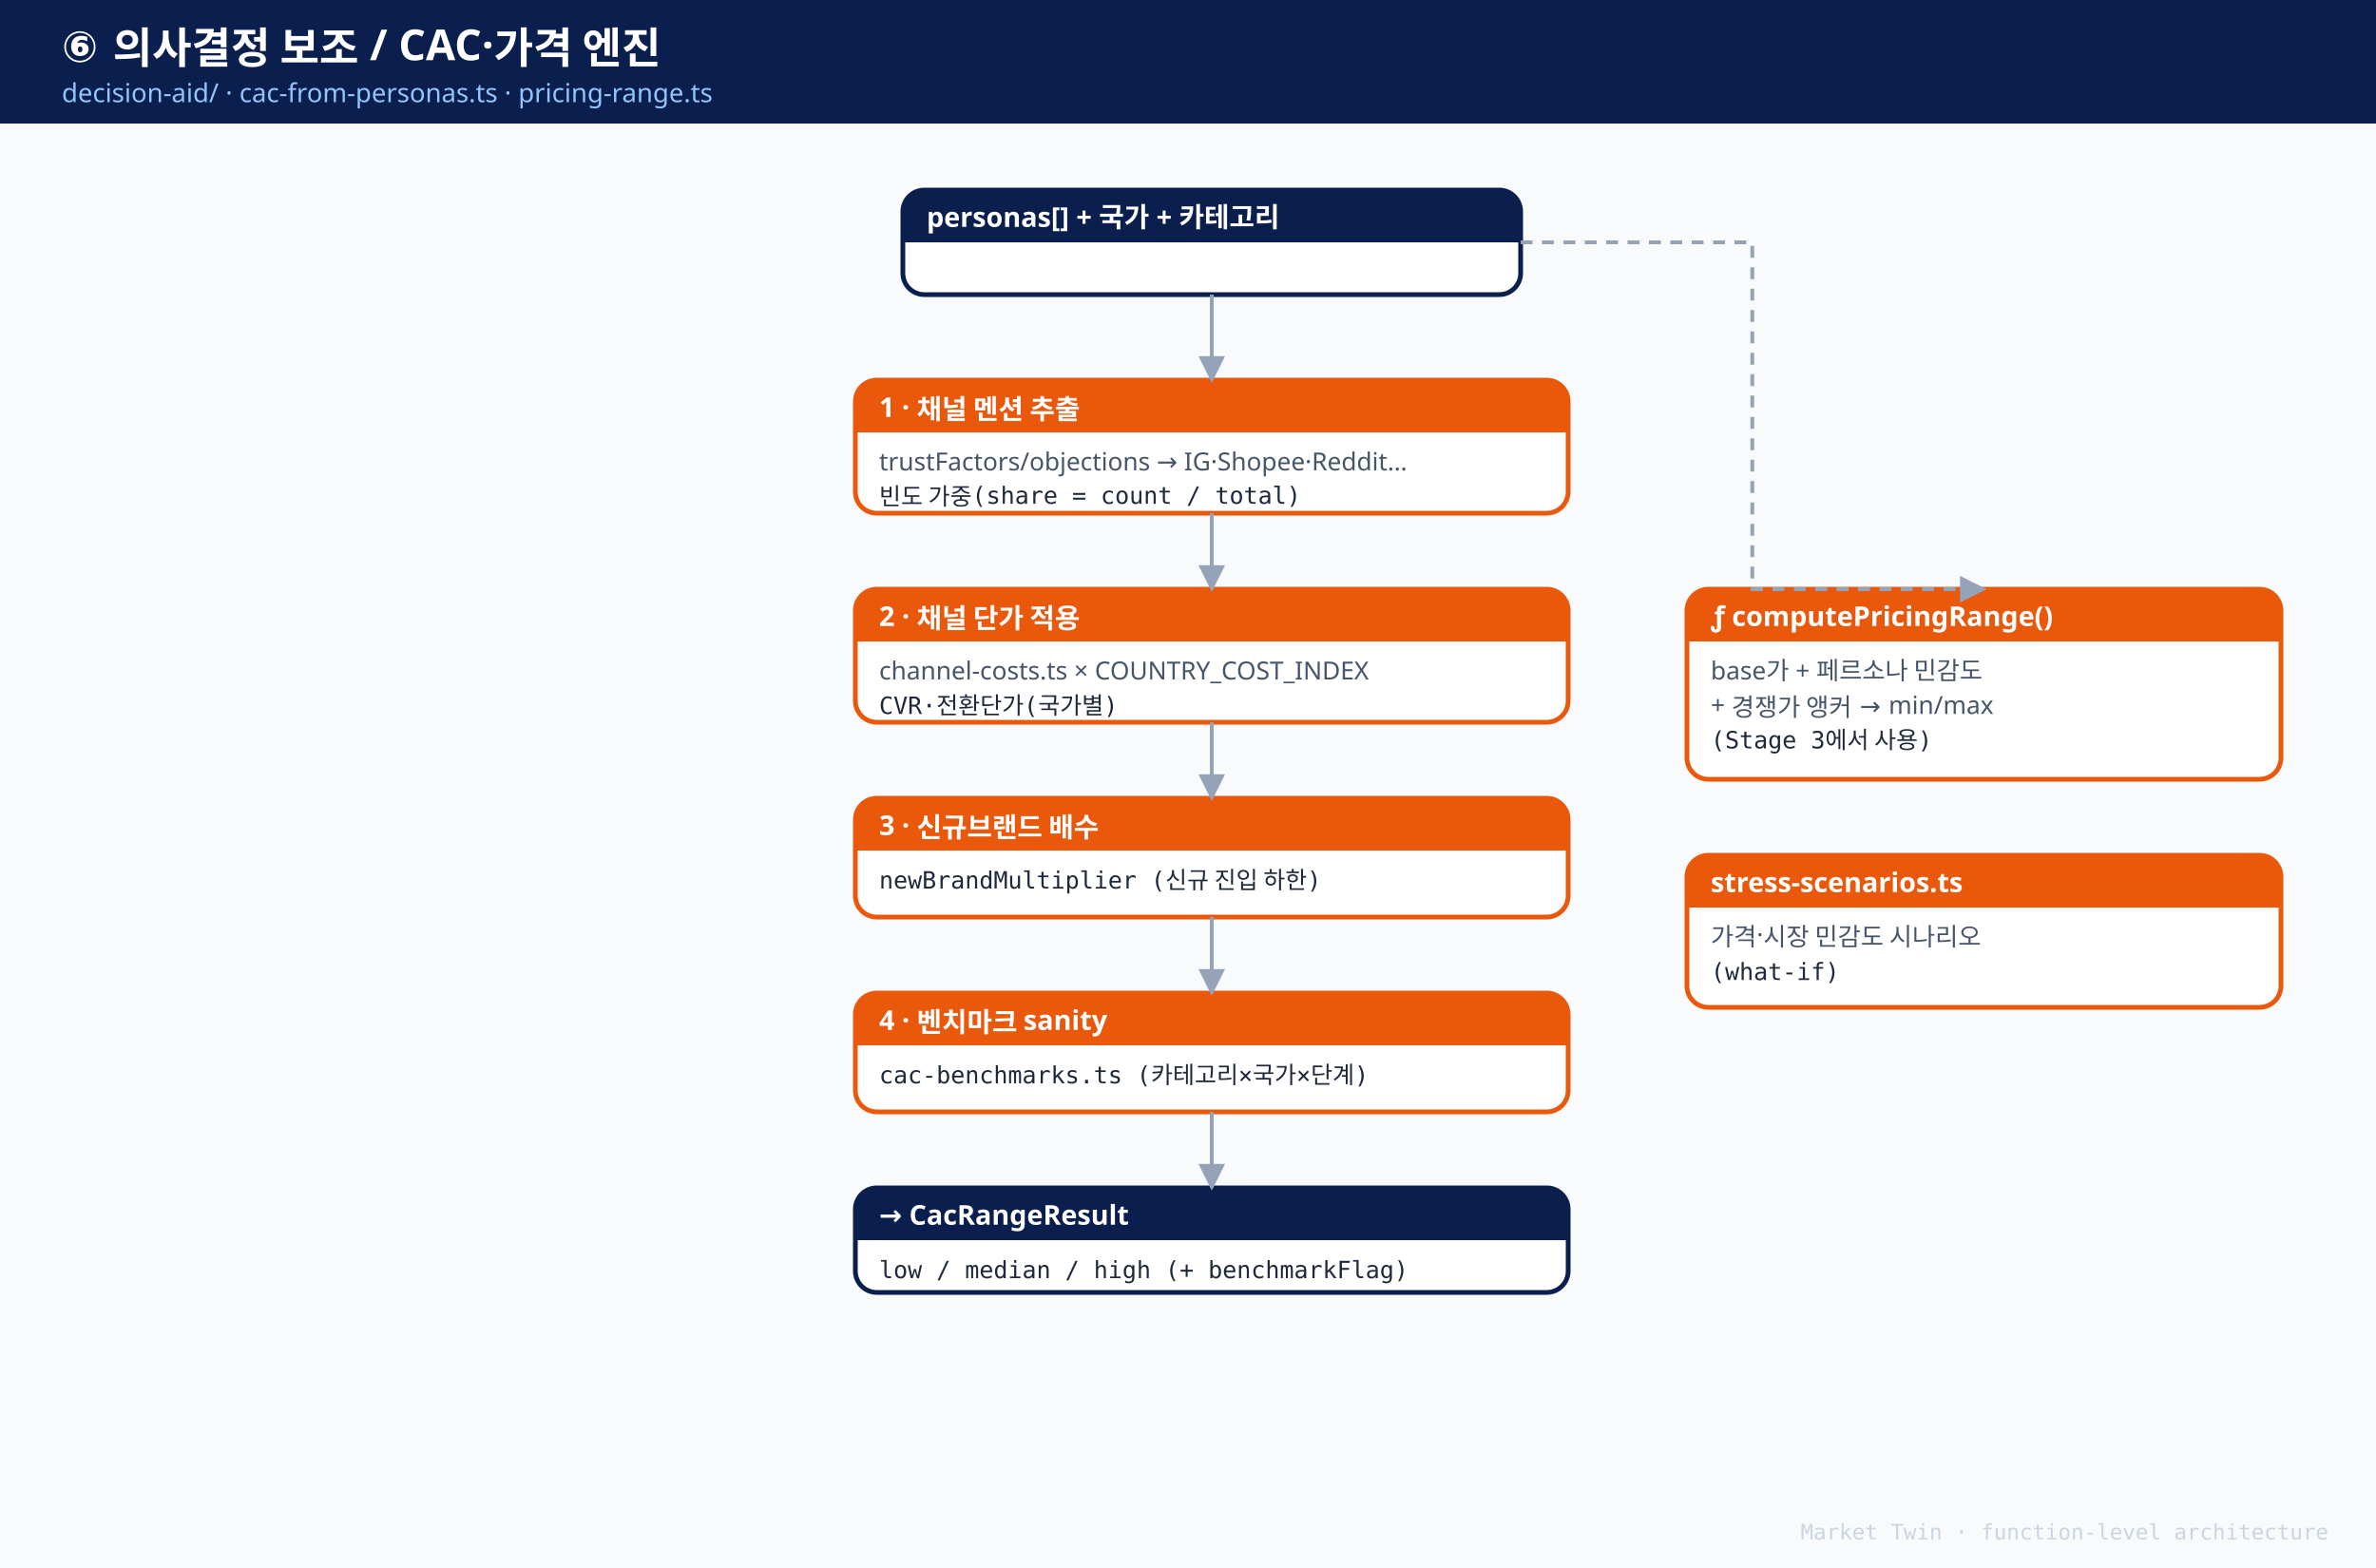
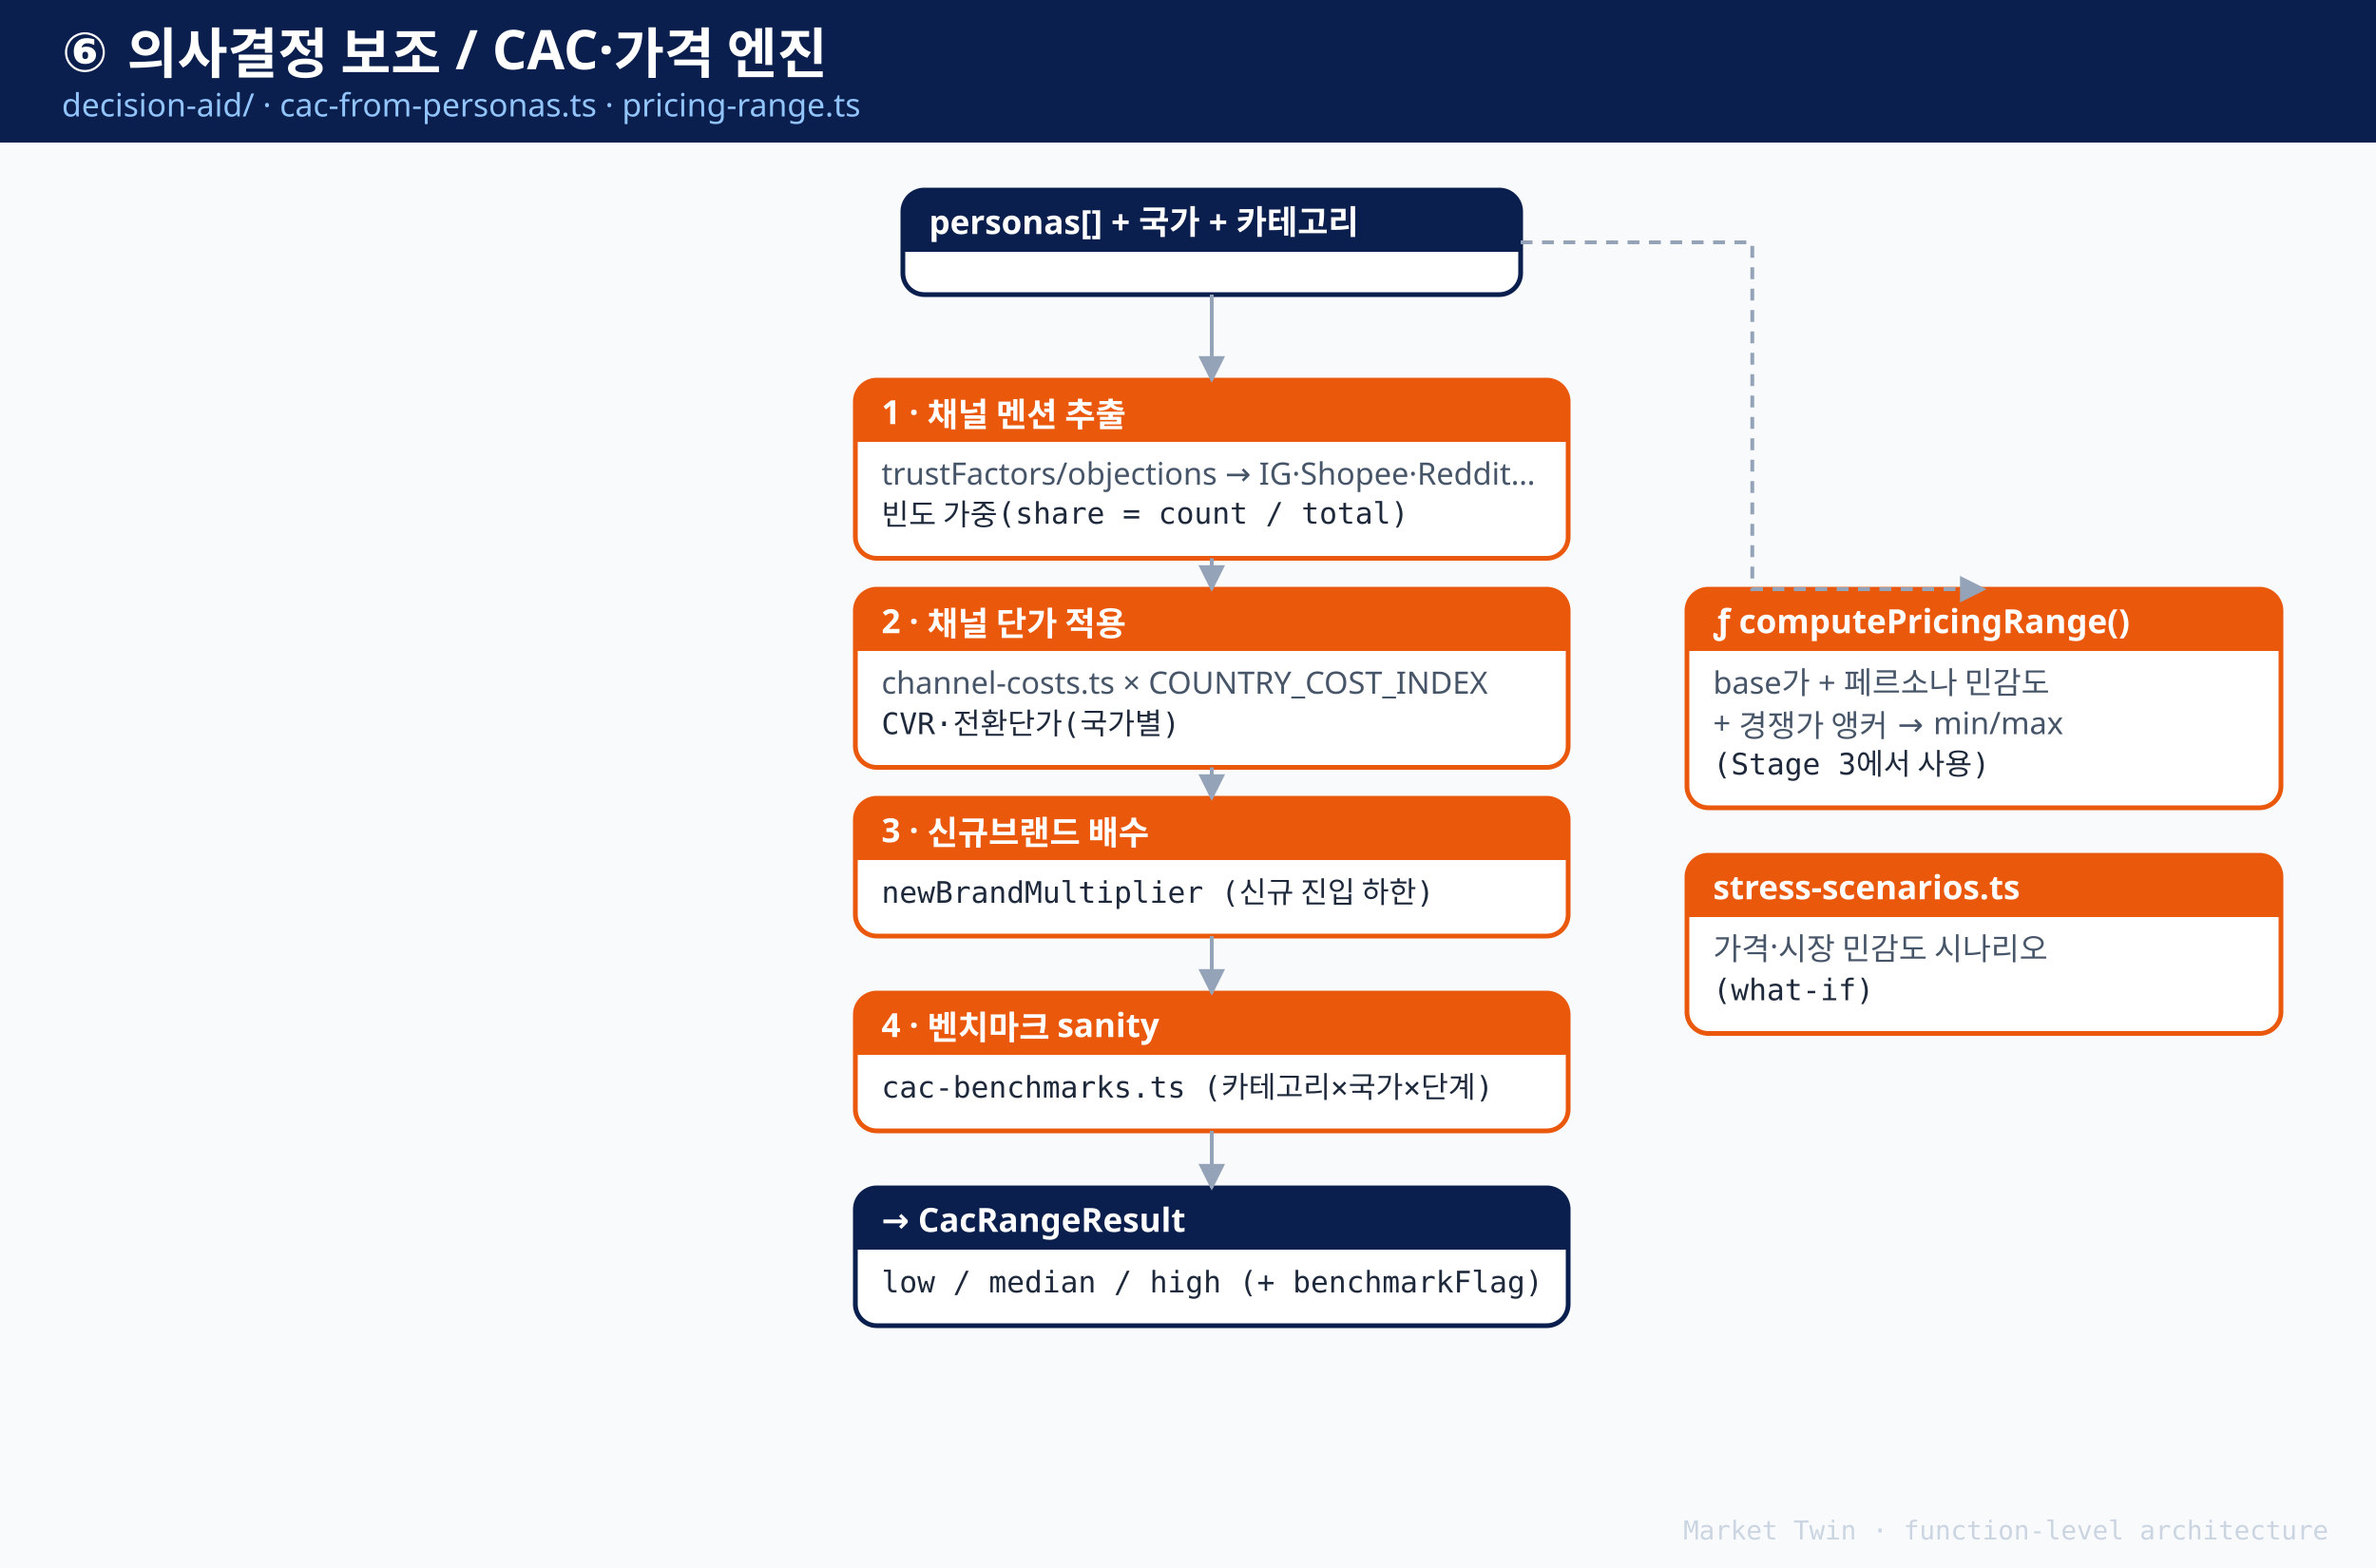
<svg xmlns="http://www.w3.org/2000/svg" width="1000" height="660" viewBox="0 0 1000 660">
  <defs>
    <marker id="arrow" viewBox="0 0 10 10" refX="9" refY="5" markerWidth="7" markerHeight="7" orient="auto-start-reverse">
      <path d="M0,0 L10,5 L0,10 z" fill="#94a3b8" />
    </marker>
  </defs>
  <rect width="1000" height="660" fill="#f8fafc" />
-   <rect x="0" y="0" width="1000" height="52" fill="#0a1f4d" />
-   <text x="26" y="26" font-family="'Malgun Gothic','Apple SD Gothic Neo','Noto Sans KR',sans-serif" font-size="18" font-weight="800" fill="#ffffff">⑥ 의사결정 보조 / CAC·가격 엔진</text>
-   <text x="26" y="43" font-family="'Malgun Gothic','Apple SD Gothic Neo','Noto Sans KR',sans-serif" font-size="11" fill="#93c5fd">decision-aid/ · cac-from-personas.ts · pricing-range.ts</text>
-   <text x="980" y="648" font-family="'Cascadia Code','Consolas','D2Coding',monospace" font-size="9" fill="#cbd5e1" text-anchor="end">Market Twin · function-level architecture</text>
+   <rect x="0" y="0" width="1000" height="60" fill="#0a1f4d" />
+   <text x="26" y="30" font-family="'Malgun Gothic','Apple SD Gothic Neo','Noto Sans KR',sans-serif" font-size="23" font-weight="800" fill="#ffffff">⑥ 의사결정 보조 / CAC·가격 엔진</text>
+   <text x="26" y="49" font-family="'Malgun Gothic','Apple SD Gothic Neo','Noto Sans KR',sans-serif" font-size="13.5" fill="#93c5fd">decision-aid/ · cac-from-personas.ts · pricing-range.ts</text>
+   <text x="980" y="648" font-family="'Cascadia Code','Consolas','D2Coding',monospace" font-size="11" fill="#cbd5e1" text-anchor="end">Market Twin · function-level architecture</text>
  <rect x="380" y="80" width="260" height="44" rx="9" fill="#ffffff" stroke="#0a1f4d" stroke-width="2" />
-   <rect x="380" y="80" width="260" height="22" rx="9" fill="#0a1f4d" />
-   <rect x="380" y="91" width="260" height="11" fill="#0a1f4d" />
-   <text x="390" y="95.5" font-family="'Malgun Gothic','Apple SD Gothic Neo','Noto Sans KR',sans-serif" font-size="11.5" font-weight="700" fill="#ffffff">personas[] + 국가 + 카테고리</text>
-   <rect x="360" y="160" width="300" height="56" rx="9" fill="#ffffff" stroke="#ea580c" stroke-width="2" />
-   <rect x="360" y="160" width="300" height="22" rx="9" fill="#ea580c" />
-   <rect x="360" y="171" width="300" height="11" fill="#ea580c" />
-   <text x="370" y="175.5" font-family="'Malgun Gothic','Apple SD Gothic Neo','Noto Sans KR',sans-serif" font-size="11.5" font-weight="700" fill="#ffffff">1 · 채널 멘션 추출</text>
-   <text x="370" y="198" font-family="'Malgun Gothic','Apple SD Gothic Neo','Noto Sans KR',sans-serif" font-size="10.5" fill="#475569">trustFactors/objections → IG·Shopee·Reddit…</text>
-   <text x="370" y="212.5" font-family="'Cascadia Code','Consolas','D2Coding',monospace" font-size="10" fill="#1e293b">빈도 가중(share = count / total)</text>
-   <rect x="360" y="248" width="300" height="56" rx="9" fill="#ffffff" stroke="#ea580c" stroke-width="2" />
-   <rect x="360" y="248" width="300" height="22" rx="9" fill="#ea580c" />
-   <rect x="360" y="259" width="300" height="11" fill="#ea580c" />
-   <text x="370" y="263.5" font-family="'Malgun Gothic','Apple SD Gothic Neo','Noto Sans KR',sans-serif" font-size="11.5" font-weight="700" fill="#ffffff">2 · 채널 단가 적용</text>
-   <text x="370" y="286" font-family="'Malgun Gothic','Apple SD Gothic Neo','Noto Sans KR',sans-serif" font-size="10.5" fill="#475569">channel-costs.ts × COUNTRY_COST_INDEX</text>
-   <text x="370" y="300.5" font-family="'Cascadia Code','Consolas','D2Coding',monospace" font-size="10" fill="#1e293b">CVR·전환단가(국가별)</text>
-   <rect x="360" y="336" width="300" height="50" rx="9" fill="#ffffff" stroke="#ea580c" stroke-width="2" />
-   <rect x="360" y="336" width="300" height="22" rx="9" fill="#ea580c" />
-   <rect x="360" y="347" width="300" height="11" fill="#ea580c" />
-   <text x="370" y="351.5" font-family="'Malgun Gothic','Apple SD Gothic Neo','Noto Sans KR',sans-serif" font-size="11.5" font-weight="700" fill="#ffffff">3 · 신규브랜드 배수</text>
-   <text x="370" y="374" font-family="'Cascadia Code','Consolas','D2Coding',monospace" font-size="10" fill="#1e293b">newBrandMultiplier (신규 진입 하한)</text>
-   <rect x="360" y="418" width="300" height="50" rx="9" fill="#ffffff" stroke="#ea580c" stroke-width="2" />
-   <rect x="360" y="418" width="300" height="22" rx="9" fill="#ea580c" />
-   <rect x="360" y="429" width="300" height="11" fill="#ea580c" />
-   <text x="370" y="433.5" font-family="'Malgun Gothic','Apple SD Gothic Neo','Noto Sans KR',sans-serif" font-size="11.5" font-weight="700" fill="#ffffff">4 · 벤치마크 sanity</text>
-   <text x="370" y="456" font-family="'Cascadia Code','Consolas','D2Coding',monospace" font-size="10" fill="#1e293b">cac-benchmarks.ts (카테고리×국가×단계)</text>
-   <rect x="360" y="500" width="300" height="44" rx="9" fill="#ffffff" stroke="#0a1f4d" stroke-width="2" />
-   <rect x="360" y="500" width="300" height="22" rx="9" fill="#0a1f4d" />
-   <rect x="360" y="511" width="300" height="11" fill="#0a1f4d" />
-   <text x="370" y="515.5" font-family="'Malgun Gothic','Apple SD Gothic Neo','Noto Sans KR',sans-serif" font-size="11.5" font-weight="700" fill="#ffffff">→ CacRangeResult</text>
-   <text x="370" y="538" font-family="'Cascadia Code','Consolas','D2Coding',monospace" font-size="10" fill="#1e293b">low / median / high (+ benchmarkFlag)</text>
-   <rect x="710" y="248" width="250" height="80" rx="9" fill="#ffffff" stroke="#ea580c" stroke-width="2" />
-   <rect x="710" y="248" width="250" height="22" rx="9" fill="#ea580c" />
-   <rect x="710" y="259" width="250" height="11" fill="#ea580c" />
-   <text x="720" y="263.5" font-family="'Malgun Gothic','Apple SD Gothic Neo','Noto Sans KR',sans-serif" font-size="11.5" font-weight="700" fill="#ffffff">ƒ computePricingRange()</text>
-   <text x="720" y="286" font-family="'Malgun Gothic','Apple SD Gothic Neo','Noto Sans KR',sans-serif" font-size="10.5" fill="#475569">base가 + 페르소나 민감도</text>
-   <text x="720" y="300.5" font-family="'Malgun Gothic','Apple SD Gothic Neo','Noto Sans KR',sans-serif" font-size="10.5" fill="#475569">+ 경쟁가 앵커 → min/max</text>
-   <text x="720" y="315" font-family="'Cascadia Code','Consolas','D2Coding',monospace" font-size="10" fill="#1e293b">(Stage 3에서 사용)</text>
-   <rect x="710" y="360" width="250" height="64" rx="9" fill="#ffffff" stroke="#ea580c" stroke-width="2" />
-   <rect x="710" y="360" width="250" height="22" rx="9" fill="#ea580c" />
-   <rect x="710" y="371" width="250" height="11" fill="#ea580c" />
-   <text x="720" y="375.5" font-family="'Malgun Gothic','Apple SD Gothic Neo','Noto Sans KR',sans-serif" font-size="11.5" font-weight="700" fill="#ffffff">stress-scenarios.ts</text>
-   <text x="720" y="398" font-family="'Malgun Gothic','Apple SD Gothic Neo','Noto Sans KR',sans-serif" font-size="10.5" fill="#475569">가격·시장 민감도 시나리오</text>
-   <text x="720" y="412.5" font-family="'Cascadia Code','Consolas','D2Coding',monospace" font-size="10" fill="#1e293b">(what-if)</text>
+   <rect x="380" y="80" width="260" height="26" rx="9" fill="#0a1f4d" />
+   <rect x="380" y="93" width="260" height="13" fill="#0a1f4d" />
+   <text x="391" y="98.5" font-family="'Malgun Gothic','Apple SD Gothic Neo','Noto Sans KR',sans-serif" font-size="14" font-weight="700" fill="#ffffff">personas[] + 국가 + 카테고리</text>
+   <rect x="360" y="160" width="300" height="75" rx="9" fill="#ffffff" stroke="#ea580c" stroke-width="2" />
+   <rect x="360" y="160" width="300" height="26" rx="9" fill="#ea580c" />
+   <rect x="360" y="173" width="300" height="13" fill="#ea580c" />
+   <text x="371" y="178.5" font-family="'Malgun Gothic','Apple SD Gothic Neo','Noto Sans KR',sans-serif" font-size="14" font-weight="700" fill="#ffffff">1 · 채널 멘션 추출</text>
+   <text x="371" y="204" font-family="'Malgun Gothic','Apple SD Gothic Neo','Noto Sans KR',sans-serif" font-size="13" fill="#475569">trustFactors/objections → IG·Shopee·Reddit…</text>
+   <text x="371" y="221" font-family="'Cascadia Code','Consolas','D2Coding',monospace" font-size="12.5" fill="#1e293b">빈도 가중(share = count / total)</text>
+   <rect x="360" y="248" width="300" height="75" rx="9" fill="#ffffff" stroke="#ea580c" stroke-width="2" />
+   <rect x="360" y="248" width="300" height="26" rx="9" fill="#ea580c" />
+   <rect x="360" y="261" width="300" height="13" fill="#ea580c" />
+   <text x="371" y="266.5" font-family="'Malgun Gothic','Apple SD Gothic Neo','Noto Sans KR',sans-serif" font-size="14" font-weight="700" fill="#ffffff">2 · 채널 단가 적용</text>
+   <text x="371" y="292" font-family="'Malgun Gothic','Apple SD Gothic Neo','Noto Sans KR',sans-serif" font-size="13" fill="#475569">channel-costs.ts × COUNTRY_COST_INDEX</text>
+   <text x="371" y="309" font-family="'Cascadia Code','Consolas','D2Coding',monospace" font-size="12.5" fill="#1e293b">CVR·전환단가(국가별)</text>
+   <rect x="360" y="336" width="300" height="58" rx="9" fill="#ffffff" stroke="#ea580c" stroke-width="2" />
+   <rect x="360" y="336" width="300" height="26" rx="9" fill="#ea580c" />
+   <rect x="360" y="349" width="300" height="13" fill="#ea580c" />
+   <text x="371" y="354.5" font-family="'Malgun Gothic','Apple SD Gothic Neo','Noto Sans KR',sans-serif" font-size="14" font-weight="700" fill="#ffffff">3 · 신규브랜드 배수</text>
+   <text x="371" y="380" font-family="'Cascadia Code','Consolas','D2Coding',monospace" font-size="12.5" fill="#1e293b">newBrandMultiplier (신규 진입 하한)</text>
+   <rect x="360" y="418" width="300" height="58" rx="9" fill="#ffffff" stroke="#ea580c" stroke-width="2" />
+   <rect x="360" y="418" width="300" height="26" rx="9" fill="#ea580c" />
+   <rect x="360" y="431" width="300" height="13" fill="#ea580c" />
+   <text x="371" y="436.5" font-family="'Malgun Gothic','Apple SD Gothic Neo','Noto Sans KR',sans-serif" font-size="14" font-weight="700" fill="#ffffff">4 · 벤치마크 sanity</text>
+   <text x="371" y="462" font-family="'Cascadia Code','Consolas','D2Coding',monospace" font-size="12.5" fill="#1e293b">cac-benchmarks.ts (카테고리×국가×단계)</text>
+   <rect x="360" y="500" width="300" height="58" rx="9" fill="#ffffff" stroke="#0a1f4d" stroke-width="2" />
+   <rect x="360" y="500" width="300" height="26" rx="9" fill="#0a1f4d" />
+   <rect x="360" y="513" width="300" height="13" fill="#0a1f4d" />
+   <text x="371" y="518.5" font-family="'Malgun Gothic','Apple SD Gothic Neo','Noto Sans KR',sans-serif" font-size="14" font-weight="700" fill="#ffffff">→ CacRangeResult</text>
+   <text x="371" y="544" font-family="'Cascadia Code','Consolas','D2Coding',monospace" font-size="12.5" fill="#1e293b">low / median / high (+ benchmarkFlag)</text>
+   <rect x="710" y="248" width="250" height="92" rx="9" fill="#ffffff" stroke="#ea580c" stroke-width="2" />
+   <rect x="710" y="248" width="250" height="26" rx="9" fill="#ea580c" />
+   <rect x="710" y="261" width="250" height="13" fill="#ea580c" />
+   <text x="721" y="266.5" font-family="'Malgun Gothic','Apple SD Gothic Neo','Noto Sans KR',sans-serif" font-size="14" font-weight="700" fill="#ffffff">ƒ computePricingRange()</text>
+   <text x="721" y="292" font-family="'Malgun Gothic','Apple SD Gothic Neo','Noto Sans KR',sans-serif" font-size="13" fill="#475569">base가 + 페르소나 민감도</text>
+   <text x="721" y="309" font-family="'Malgun Gothic','Apple SD Gothic Neo','Noto Sans KR',sans-serif" font-size="13" fill="#475569">+ 경쟁가 앵커 → min/max</text>
+   <text x="721" y="326" font-family="'Cascadia Code','Consolas','D2Coding',monospace" font-size="12.5" fill="#1e293b">(Stage 3에서 사용)</text>
+   <rect x="710" y="360" width="250" height="75" rx="9" fill="#ffffff" stroke="#ea580c" stroke-width="2" />
+   <rect x="710" y="360" width="250" height="26" rx="9" fill="#ea580c" />
+   <rect x="710" y="373" width="250" height="13" fill="#ea580c" />
+   <text x="721" y="378.5" font-family="'Malgun Gothic','Apple SD Gothic Neo','Noto Sans KR',sans-serif" font-size="14" font-weight="700" fill="#ffffff">stress-scenarios.ts</text>
+   <text x="721" y="404" font-family="'Malgun Gothic','Apple SD Gothic Neo','Noto Sans KR',sans-serif" font-size="13" fill="#475569">가격·시장 민감도 시나리오</text>
+   <text x="721" y="421" font-family="'Cascadia Code','Consolas','D2Coding',monospace" font-size="12.5" fill="#1e293b">(what-if)</text>
  <path d="M510,124 L510,160" fill="none" stroke="#94a3b8" stroke-width="1.6" marker-end="url(#arrow)" />
-   <path d="M510,216 L510,248" fill="none" stroke="#94a3b8" stroke-width="1.6" marker-end="url(#arrow)" />
-   <path d="M510,304 L510,336" fill="none" stroke="#94a3b8" stroke-width="1.6" marker-end="url(#arrow)" />
-   <path d="M510,386 L510,418" fill="none" stroke="#94a3b8" stroke-width="1.6" marker-end="url(#arrow)" />
-   <path d="M510,468 L510,500" fill="none" stroke="#94a3b8" stroke-width="1.6" marker-end="url(#arrow)" />
+   <path d="M510,235 L510,248" fill="none" stroke="#94a3b8" stroke-width="1.6" marker-end="url(#arrow)" />
+   <path d="M510,323 L510,336" fill="none" stroke="#94a3b8" stroke-width="1.6" marker-end="url(#arrow)" />
+   <path d="M510,394 L510,418" fill="none" stroke="#94a3b8" stroke-width="1.6" marker-end="url(#arrow)" />
+   <path d="M510,476 L510,500" fill="none" stroke="#94a3b8" stroke-width="1.6" marker-end="url(#arrow)" />
  <path d="M640,102 L737.5,102 L737.5,248 L835,248" fill="none" stroke="#94a3b8" stroke-width="1.6" stroke-dasharray="5 4" marker-end="url(#arrow)" />
</svg>
